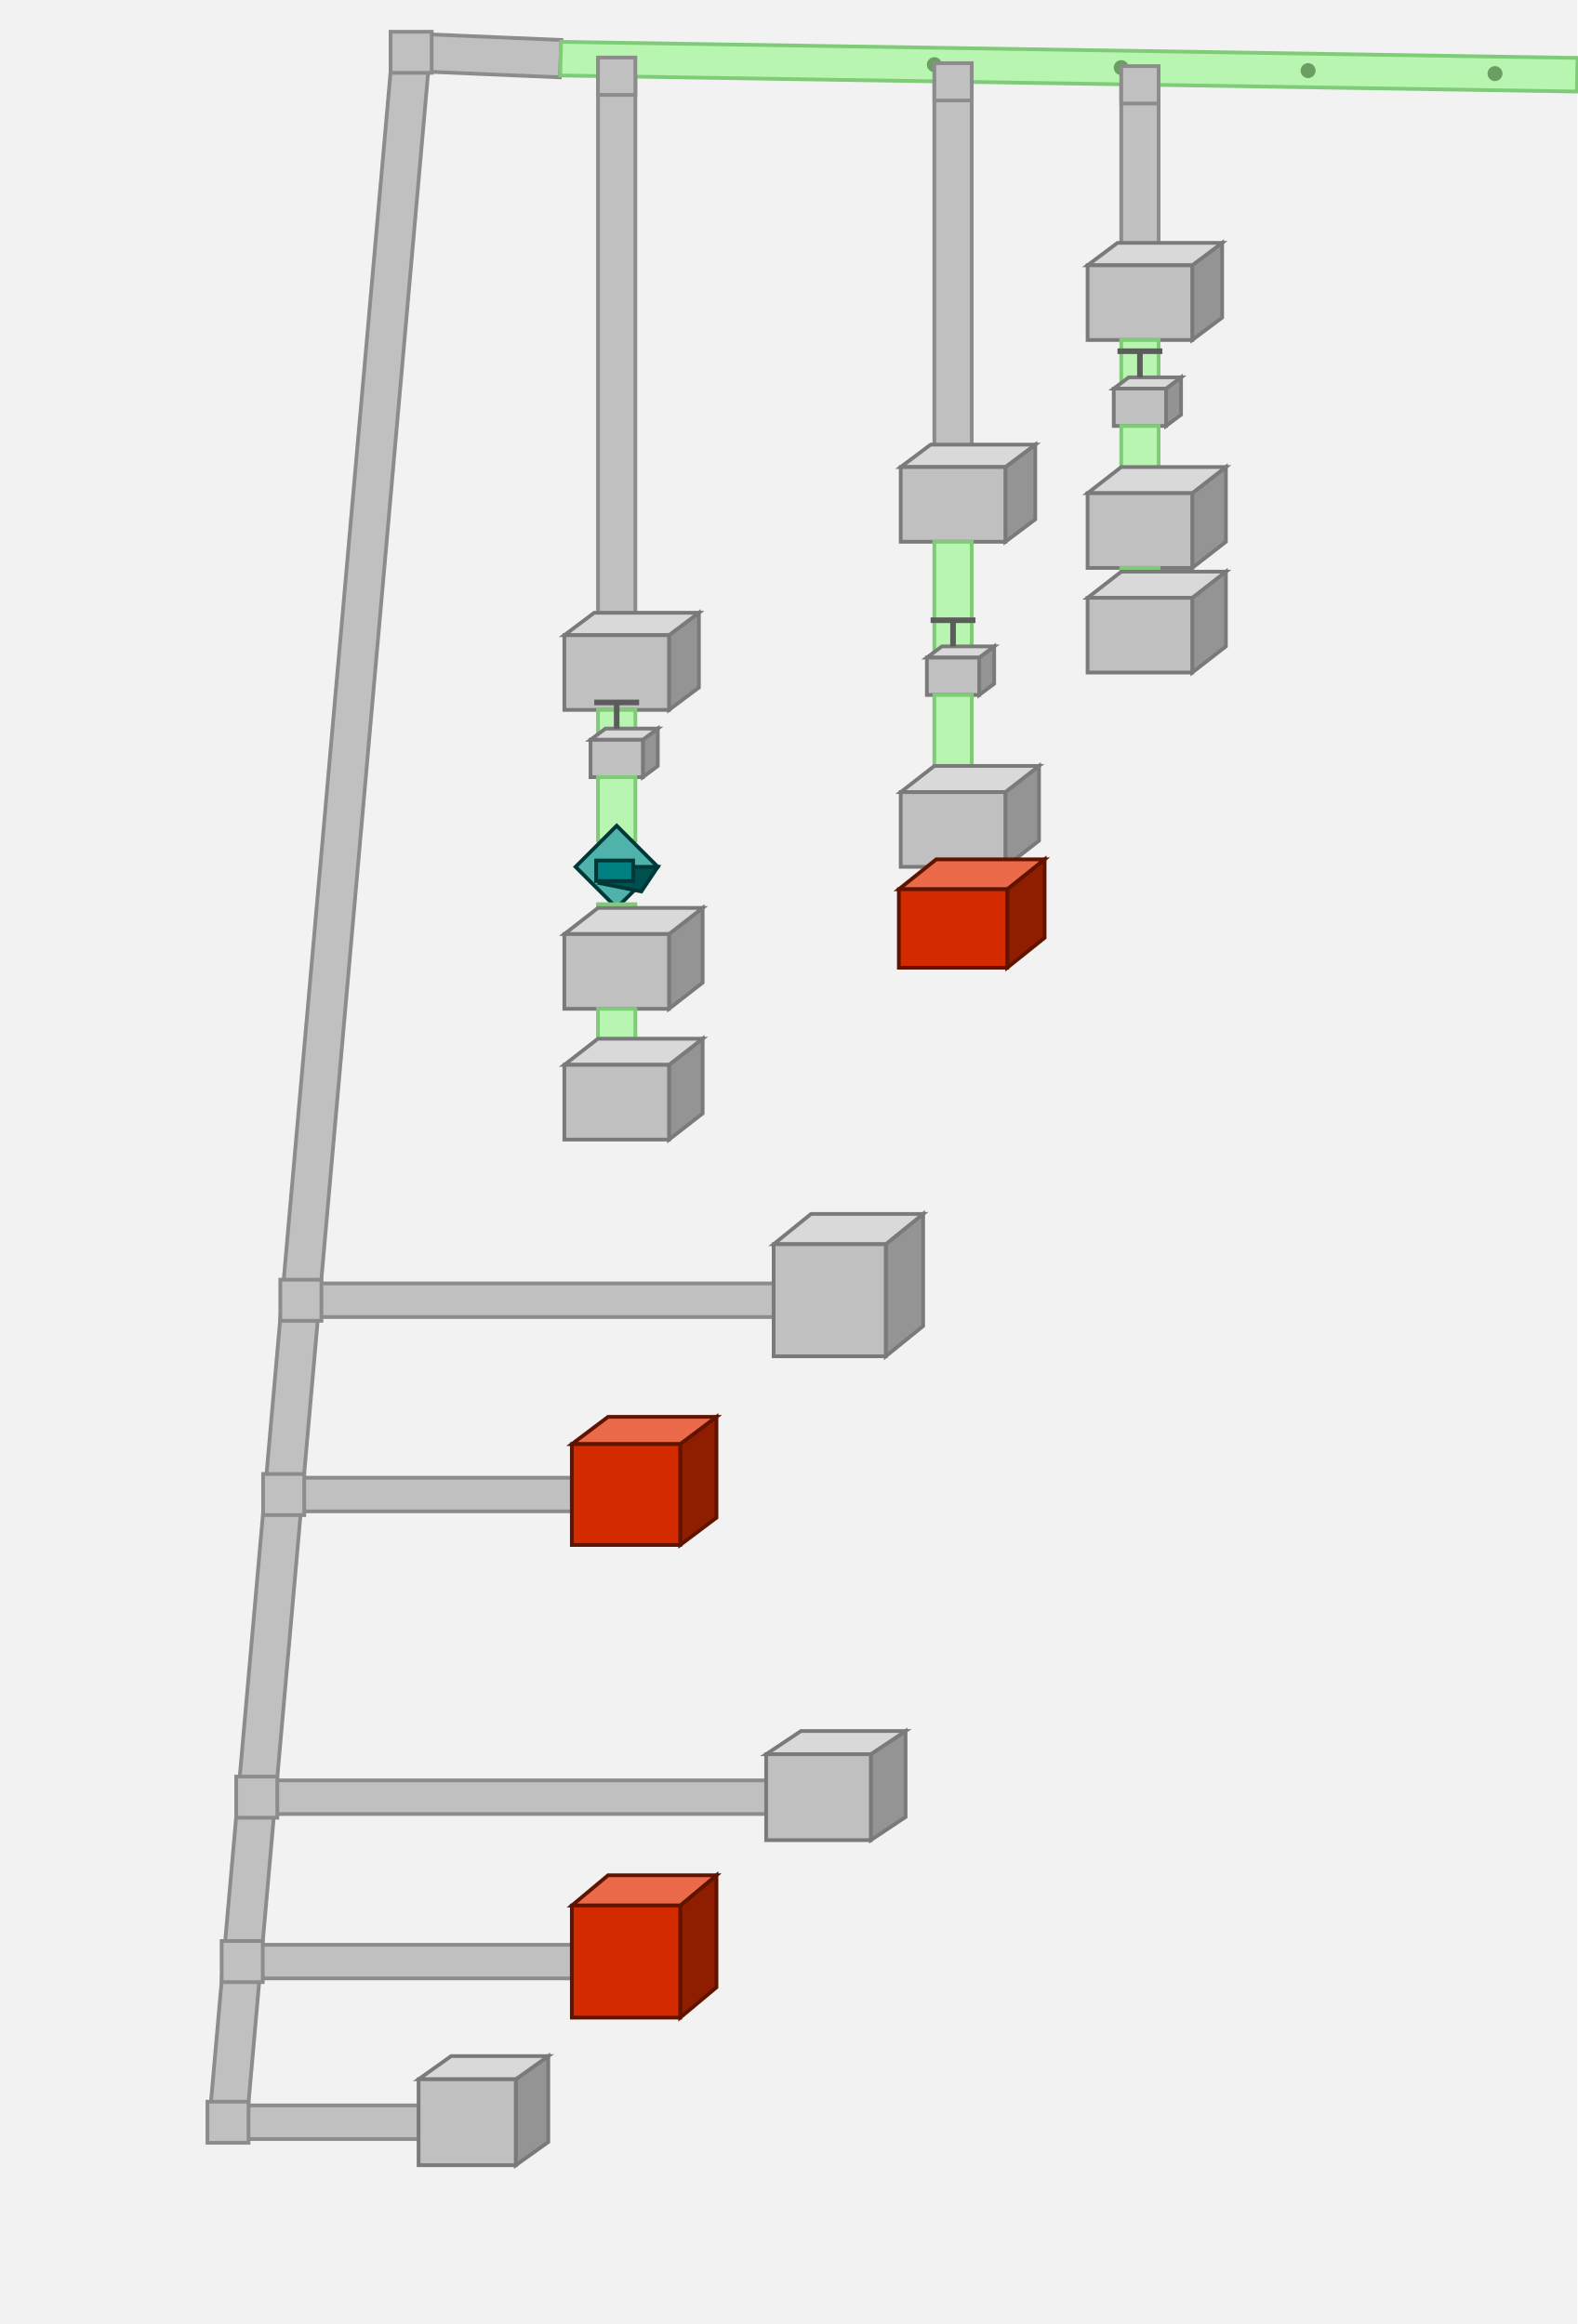
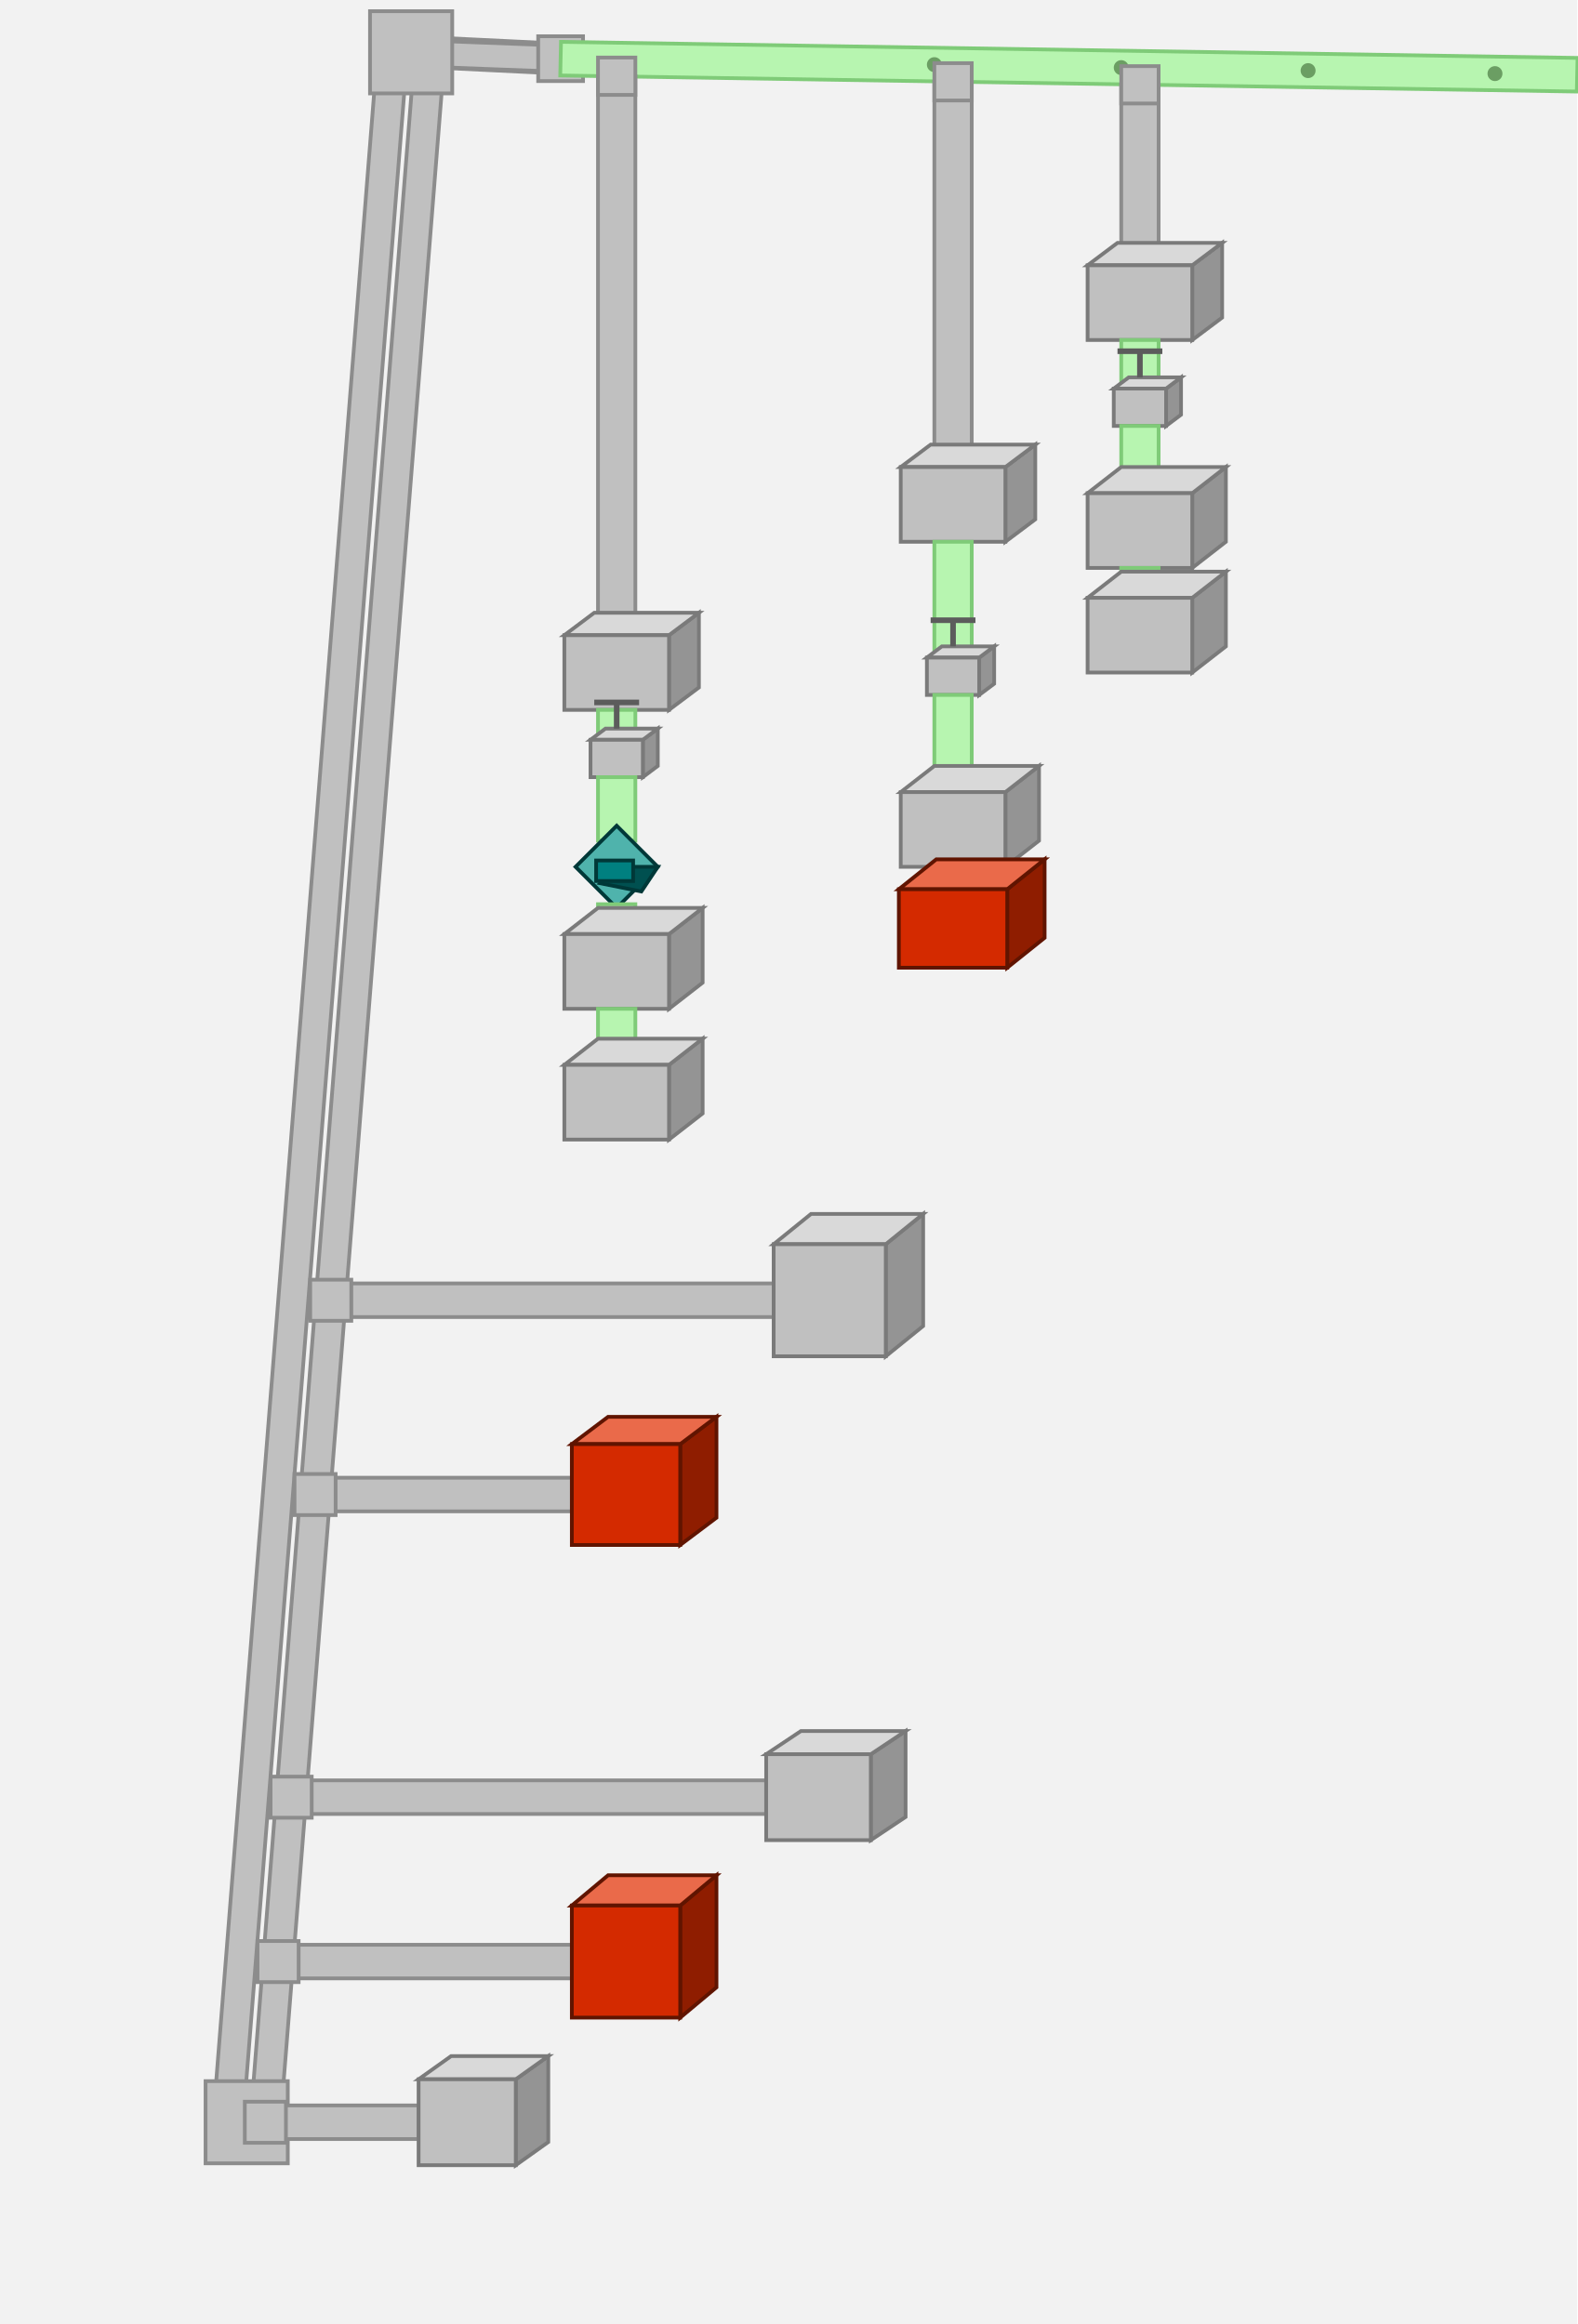
<svg xmlns="http://www.w3.org/2000/svg" width="422" height="622" viewBox="0 0 422 622" version="1.1" id="manifold-diagram">
-   <defs id="defs196" />
+   <defs id="defs204" />
  <g id="layer1">
    <rect x="0" y="0" width="422" height="622" fill="#F2F2F2" id="rect2" />
-     <polygon points="66.0,568.4 115.0,14.4 105.0,13.6 56.0,567.6" fill="#C0C0C0" stroke="#8C8C8C" stroke-width="1" id="polygon4" />
-     <polygon points="109.8,19.0 149.8,20.7 150.2,10.7 110.2,9.0" fill="#C0C0C0" stroke="#8C8C8C" stroke-width="1" id="polygon6" />
-     <rect x="104.5" y="8.5" width="11.0" height="11.0" fill="#C0C0C0" stroke="#8C8C8C" stroke-width="1" id="rect8" />
-     <rect x="80.5" y="343.5" width="126.5" height="9.0" fill="#C0C0C0" stroke="#8C8C8C" stroke-width="1" id="rect10" />
-     <rect x="75.0" y="342.5" width="11.0" height="11.0" fill="#C0C0C0" stroke="#8C8C8C" stroke-width="1" id="rect12" />
-     <polygon points="237.0,333.0 247.0,324.9 247.0,354.9 237.0,363.0" fill="#949494" stroke="#7A7A7A" stroke-width="1" id="polygon14" />
-     <polygon points="207.0,333.0 217.0,324.9 247.0,324.9 237.0,333.0" fill="#D9D9D9" stroke="#7A7A7A" stroke-width="1" id="polygon16" />
-     <rect x="207.0" y="333.0" width="30.0" height="30.0" fill="#C0C0C0" stroke="#7A7A7A" stroke-width="1" id="rect18" />
-     <rect x="75.9" y="395.5" width="77.1" height="9.0" fill="#C0C0C0" stroke="#8C8C8C" stroke-width="1" id="rect20" />
-     <rect x="70.4" y="394.5" width="11.0" height="11.0" fill="#C0C0C0" stroke="#8C8C8C" stroke-width="1" id="rect22" />
-     <polygon points="182.0,386.5 191.7,379.2 191.7,406.2 182.0,413.5" fill="#8F1D00" stroke="#601400" stroke-width="1" id="polygon24" />
-     <polygon points="153.0,386.5 162.7,379.2 191.7,379.2 182.0,386.5" fill="#EA6A4A" stroke="#601400" stroke-width="1" id="polygon26" />
-     <rect x="153.0" y="386.5" width="29.0" height="27.0" fill="#D42A00" stroke="#601400" stroke-width="1" id="rect28" />
-     <rect x="68.7" y="476.5" width="136.3" height="9.0" fill="#C0C0C0" stroke="#8C8C8C" stroke-width="1" id="rect30" />
-     <rect x="63.2" y="475.5" width="11.0" height="11.0" fill="#C0C0C0" stroke="#8C8C8C" stroke-width="1" id="rect32" />
-     <polygon points="233.0,469.5 242.3,463.3 242.3,486.3 233.0,492.5" fill="#949494" stroke="#7A7A7A" stroke-width="1" id="polygon34" />
-     <polygon points="205.0,469.5 214.3,463.3 242.3,463.3 233.0,469.5" fill="#D9D9D9" stroke="#7A7A7A" stroke-width="1" id="polygon36" />
-     <rect x="205.0" y="469.5" width="28.0" height="23.0" fill="#C0C0C0" stroke="#7A7A7A" stroke-width="1" id="rect38" />
-     <rect x="64.8" y="520.5" width="88.2" height="9.0" fill="#C0C0C0" stroke="#8C8C8C" stroke-width="1" id="rect40" />
-     <rect x="59.3" y="519.5" width="11.0" height="11.0" fill="#C0C0C0" stroke="#8C8C8C" stroke-width="1" id="rect42" />
-     <polygon points="182.0,510.0 191.7,501.9 191.7,531.9 182.0,540.0" fill="#8F1D00" stroke="#601400" stroke-width="1" id="polygon44" />
-     <polygon points="153.0,510.0 162.7,501.9 191.7,501.9 182.0,510.0" fill="#EA6A4A" stroke="#601400" stroke-width="1" id="polygon46" />
-     <rect x="153.0" y="510.0" width="29.0" height="30.0" fill="#D42A00" stroke="#601400" stroke-width="1" id="rect48" />
-     <rect x="61.0" y="563.5" width="51.0" height="9.0" fill="#C0C0C0" stroke="#8C8C8C" stroke-width="1" id="rect50" />
-     <rect x="55.5" y="562.5" width="11.0" height="11.0" fill="#C0C0C0" stroke="#8C8C8C" stroke-width="1" id="rect52" />
-     <polygon points="138.0,556.5 146.7,550.3 146.7,573.3 138.0,579.5" fill="#949494" stroke="#7A7A7A" stroke-width="1" id="polygon54" />
-     <polygon points="112.0,556.5 120.7,550.3 146.7,550.3 138.0,556.5" fill="#D9D9D9" stroke="#7A7A7A" stroke-width="1" id="polygon56" />
-     <rect x="112.0" y="556.5" width="26.0" height="23.0" fill="#C0C0C0" stroke="#7A7A7A" stroke-width="1" id="rect58" />
-     <polygon points="149.9,20.2 421.9,24.5 422.1,15.5 150.1,11.2" fill="#B7F5B0" stroke="#7FCB78" stroke-width="1" id="polygon60" />
-     <circle cx="250" cy="17.3" r="2" fill="#6b9e63" id="circle62" />
-     <circle cx="300" cy="18.1" r="2" fill="#6b9e63" id="circle64" />
-     <circle cx="350" cy="18.9" r="2" fill="#6b9e63" id="circle66" />
-     <circle cx="400" cy="19.7" r="2" fill="#6b9e63" id="circle68" />
-     <rect x="300.0" y="22.7" width="10.0" height="48.3" fill="#C0C0C0" stroke="#8C8C8C" stroke-width="1" id="rect70" />
-     <rect x="300.0" y="17.7" width="10.0" height="10.0" fill="#C0C0C0" stroke="#8C8C8C" stroke-width="1" id="rect72" />
-     <polygon points="319.0,71.0 327.0,65.0 327.0,85.0 319.0,91.0" fill="#949494" stroke="#7A7A7A" stroke-width="1" id="polygon74" />
-     <polygon points="291.0,71.0 299.0,65.0 327.0,65.0 319.0,71.0" fill="#D9D9D9" stroke="#7A7A7A" stroke-width="1" id="polygon76" />
-     <rect x="291.0" y="71.0" width="28.0" height="20.0" fill="#C0C0C0" stroke="#7A7A7A" stroke-width="1" id="rect78" />
-     <rect x="300.0" y="91.0" width="10.0" height="22.0" fill="#B7F5B0" stroke="#7FCB78" stroke-width="1" id="rect80" />
-     <polygon points="312.0,104.0 316.0,101.0 316.0,111.0 312.0,114.0" fill="#949494" stroke="#7A7A7A" stroke-width="1" id="polygon82" />
-     <polygon points="298.0,104.0 302.0,101.0 316.0,101.0 312.0,104.0" fill="#D9D9D9" stroke="#7A7A7A" stroke-width="1" id="polygon84" />
-     <rect x="298.0" y="104.0" width="14.0" height="10.0" fill="#C0C0C0" stroke="#7A7A7A" stroke-width="1" id="rect86" />
-     <line x1="305.0" y1="94.0" x2="305.0" y2="101.0" stroke="#5c5c5c" stroke-width="1.5" id="line88" />
-     <line x1="299.0" y1="94.0" x2="311.0" y2="94.0" stroke="#5c5c5c" stroke-width="1.5" id="line90" />
-     <rect x="300.0" y="114.0" width="10.0" height="18.0" fill="#B7F5B0" stroke="#7FCB78" stroke-width="1" id="rect92" />
-     <polygon points="319.0,132.0 328.0,125.0 328.0,145.0 319.0,152.0" fill="#949494" stroke="#7A7A7A" stroke-width="1" id="polygon94" />
-     <polygon points="291.0,132.0 300.0,125.0 328.0,125.0 319.0,132.0" fill="#D9D9D9" stroke="#7A7A7A" stroke-width="1" id="polygon96" />
-     <rect x="291.0" y="132.0" width="28.0" height="20.0" fill="#C0C0C0" stroke="#7A7A7A" stroke-width="1" id="rect98" />
-     <rect x="300.0" y="152.0" width="10.0" height="8.0" fill="#B7F5B0" stroke="#7FCB78" stroke-width="1" id="rect100" />
-     <polygon points="319.0,160.0 328.0,153.0 328.0,173.0 319.0,180.0" fill="#949494" stroke="#7A7A7A" stroke-width="1" id="polygon102" />
-     <polygon points="291.0,160.0 300.0,153.0 328.0,153.0 319.0,160.0" fill="#D9D9D9" stroke="#7A7A7A" stroke-width="1" id="polygon104" />
-     <rect x="291.0" y="160.0" width="28.0" height="20.0" fill="#C0C0C0" stroke="#7A7A7A" stroke-width="1" id="rect106" />
-     <rect x="250.0" y="21.9" width="10.0" height="103.1" fill="#C0C0C0" stroke="#8C8C8C" stroke-width="1" id="rect108" />
-     <rect x="250.0" y="16.9" width="10.0" height="10.0" fill="#C0C0C0" stroke="#8C8C8C" stroke-width="1" id="rect110" />
-     <polygon points="269.0,125.0 277.0,119.0 277.0,139.0 269.0,145.0" fill="#949494" stroke="#7A7A7A" stroke-width="1" id="polygon112" />
-     <polygon points="241.0,125.0 249.0,119.0 277.0,119.0 269.0,125.0" fill="#D9D9D9" stroke="#7A7A7A" stroke-width="1" id="polygon114" />
-     <rect x="241.0" y="125.0" width="28.0" height="20.0" fill="#C0C0C0" stroke="#7A7A7A" stroke-width="1" id="rect116" />
-     <rect x="250.0" y="145.0" width="10.0" height="38.0" fill="#B7F5B0" stroke="#7FCB78" stroke-width="1" id="rect118" />
-     <polygon points="262.0,176.0 266.0,173.0 266.0,183.0 262.0,186.0" fill="#949494" stroke="#7A7A7A" stroke-width="1" id="polygon120" />
-     <polygon points="248.0,176.0 252.0,173.0 266.0,173.0 262.0,176.0" fill="#D9D9D9" stroke="#7A7A7A" stroke-width="1" id="polygon122" />
-     <rect x="248.0" y="176.0" width="14.0" height="10.0" fill="#C0C0C0" stroke="#7A7A7A" stroke-width="1" id="rect124" />
-     <line x1="255.0" y1="166.0" x2="255.0" y2="173.0" stroke="#5c5c5c" stroke-width="1.5" id="line126" />
-     <line x1="249.0" y1="166.0" x2="261.0" y2="166.0" stroke="#5c5c5c" stroke-width="1.5" id="line128" />
-     <rect x="250.0" y="186.0" width="10.0" height="26.0" fill="#B7F5B0" stroke="#7FCB78" stroke-width="1" id="rect130" />
-     <polygon points="269.0,212.0 278.0,205.0 278.0,225.0 269.0,232.0" fill="#949494" stroke="#7A7A7A" stroke-width="1" id="polygon132" />
-     <polygon points="241.0,212.0 250.0,205.0 278.0,205.0 269.0,212.0" fill="#D9D9D9" stroke="#7A7A7A" stroke-width="1" id="polygon134" />
-     <rect x="241.0" y="212.0" width="28.0" height="20.0" fill="#C0C0C0" stroke="#7A7A7A" stroke-width="1" id="rect136" />
-     <rect x="250.0" y="232.0" width="10.0" height="6.0" fill="#B7F5B0" stroke="#7FCB78" stroke-width="1" id="rect138" />
-     <polygon points="269.5,238.0 279.5,230.0 279.5,251.0 269.5,259.0" fill="#8F1D00" stroke="#601400" stroke-width="1" id="polygon140" />
-     <polygon points="240.5,238.0 250.5,230.0 279.5,230.0 269.5,238.0" fill="#EA6A4A" stroke="#601400" stroke-width="1" id="polygon142" />
-     <rect x="240.5" y="238.0" width="29.0" height="21.0" fill="#D42A00" stroke="#601400" stroke-width="1" id="rect144" />
-     <rect x="160.0" y="20.4" width="10.0" height="149.6" fill="#C0C0C0" stroke="#8C8C8C" stroke-width="1" id="rect146" />
-     <rect x="160.0" y="15.4" width="10.0" height="10.0" fill="#C0C0C0" stroke="#8C8C8C" stroke-width="1" id="rect148" />
-     <polygon points="179.0,170.0 187.0,164.0 187.0,184.0 179.0,190.0" fill="#949494" stroke="#7A7A7A" stroke-width="1" id="polygon150" />
-     <polygon points="151.0,170.0 159.0,164.0 187.0,164.0 179.0,170.0" fill="#D9D9D9" stroke="#7A7A7A" stroke-width="1" id="polygon152" />
-     <rect x="151.0" y="170.0" width="28.0" height="20.0" fill="#C0C0C0" stroke="#7A7A7A" stroke-width="1" id="rect154" />
-     <rect x="160.0" y="190.0" width="10.0" height="15.0" fill="#B7F5B0" stroke="#7FCB78" stroke-width="1" id="rect156" />
-     <polygon points="172.0,198.0 176.0,195.0 176.0,205.0 172.0,208.0" fill="#949494" stroke="#7A7A7A" stroke-width="1" id="polygon158" />
-     <polygon points="158.0,198.0 162.0,195.0 176.0,195.0 172.0,198.0" fill="#D9D9D9" stroke="#7A7A7A" stroke-width="1" id="polygon160" />
-     <rect x="158.0" y="198.0" width="14.0" height="10.0" fill="#C0C0C0" stroke="#7A7A7A" stroke-width="1" id="rect162" />
-     <line x1="165.0" y1="188.0" x2="165.0" y2="195.0" stroke="#5c5c5c" stroke-width="1.5" id="line164" />
-     <line x1="159.0" y1="188.0" x2="171.0" y2="188.0" stroke="#5c5c5c" stroke-width="1.5" id="line166" />
-     <rect x="160.0" y="208.0" width="10.0" height="17.0" fill="#B7F5B0" stroke="#7FCB78" stroke-width="1" id="rect168" />
-     <polygon points="165.0,221.0 176.0,232.0 165.0,243.0 154.0,232.0" fill="#4FB3AC" stroke="#003838" stroke-width="1" id="polygon170" />
-     <polygon points="165.0,232.0 176.0,232.0 171.6,238.6 160.6,236.4" fill="#005050" stroke="#003838" stroke-width="1" id="polygon172" />
-     <rect x="159.5" y="230.3" width="9.9" height="5.5" fill="#008080" stroke="#003838" stroke-width="1" id="rect174" />
-     <rect x="160.0" y="242.0" width="10.0" height="8.0" fill="#B7F5B0" stroke="#7FCB78" stroke-width="1" id="rect176" />
-     <polygon points="179.0,250.0 188.0,243.0 188.0,263.0 179.0,270.0" fill="#949494" stroke="#7A7A7A" stroke-width="1" id="polygon178" />
-     <polygon points="151.0,250.0 160.0,243.0 188.0,243.0 179.0,250.0" fill="#D9D9D9" stroke="#7A7A7A" stroke-width="1" id="polygon180" />
-     <rect x="151.0" y="250.0" width="28.0" height="20.0" fill="#C0C0C0" stroke="#7A7A7A" stroke-width="1" id="rect182" />
-     <rect x="160.0" y="270.0" width="10.0" height="15.0" fill="#B7F5B0" stroke="#7FCB78" stroke-width="1" id="rect184" />
-     <polygon points="179.0,285.0 188.0,278.0 188.0,298.0 179.0,305.0" fill="#949494" stroke="#7A7A7A" stroke-width="1" id="polygon186" />
-     <polygon points="151.0,285.0 160.0,278.0 188.0,278.0 179.0,285.0" fill="#D9D9D9" stroke="#7A7A7A" stroke-width="1" id="polygon188" />
-     <rect x="151.0" y="285.0" width="28.0" height="20.0" fill="#C0C0C0" stroke="#7A7A7A" stroke-width="1" id="rect190" />
+     <polygon points="75.0,568.3 119.0,14.3 111.0,13.7 67.0,567.7" fill="#C0C0C0" stroke="#8C8C8C" stroke-width="1" id="polygon4" />
+     <polygon points="65.0,568.3 109.0,14.3 101.0,13.7 57.0,567.7" fill="#C0C0C0" stroke="#8C8C8C" stroke-width="1" id="polygon6" />
+     <polygon points="114.8,18.0 149.8,19.7 150.2,11.7 115.2,10.0" fill="#C0C0C0" stroke="#8C8C8C" stroke-width="1" id="polygon8" />
+     <polygon points="104.9,17.5 149.9,19.2 150.1,12.2 105.1,10.5" fill="#C0C0C0" stroke="#8C8C8C" stroke-width="1" id="polygon10" />
+     <rect x="99.0" y="3.0" width="22.0" height="22.0" fill="#C0C0C0" stroke="#8C8C8C" stroke-width="1" id="rect12" />
+     <rect x="144.0" y="9.7" width="12.0" height="12.0" fill="#C0C0C0" stroke="#8C8C8C" stroke-width="1" id="rect14" />
+     <rect x="55.0" y="557.0" width="22.0" height="22.0" fill="#C0C0C0" stroke="#8C8C8C" stroke-width="1" id="rect16" />
+     <rect x="88.5" y="343.5" width="118.5" height="9.0" fill="#C0C0C0" stroke="#8C8C8C" stroke-width="1" id="rect18" />
+     <rect x="83.0" y="342.5" width="11.0" height="11.0" fill="#C0C0C0" stroke="#8C8C8C" stroke-width="1" id="rect20" />
+     <polygon points="237.0,333.0 247.0,324.9 247.0,354.9 237.0,363.0" fill="#949494" stroke="#7A7A7A" stroke-width="1" id="polygon22" />
+     <polygon points="207.0,333.0 217.0,324.9 247.0,324.9 237.0,333.0" fill="#D9D9D9" stroke="#7A7A7A" stroke-width="1" id="polygon24" />
+     <rect x="207.0" y="333.0" width="30.0" height="30.0" fill="#C0C0C0" stroke="#7A7A7A" stroke-width="1" id="rect26" />
+     <rect x="84.3" y="395.5" width="68.7" height="9.0" fill="#C0C0C0" stroke="#8C8C8C" stroke-width="1" id="rect28" />
+     <rect x="78.8" y="394.5" width="11.0" height="11.0" fill="#C0C0C0" stroke="#8C8C8C" stroke-width="1" id="rect30" />
+     <polygon points="182.0,386.5 191.7,379.2 191.7,406.2 182.0,413.5" fill="#8F1D00" stroke="#601400" stroke-width="1" id="polygon32" />
+     <polygon points="153.0,386.5 162.7,379.2 191.7,379.2 182.0,386.5" fill="#EA6A4A" stroke="#601400" stroke-width="1" id="polygon34" />
+     <rect x="153.0" y="386.5" width="29.0" height="27.0" fill="#D42A00" stroke="#601400" stroke-width="1" id="rect36" />
+     <rect x="77.9" y="476.5" width="127.1" height="9.0" fill="#C0C0C0" stroke="#8C8C8C" stroke-width="1" id="rect38" />
+     <rect x="72.4" y="475.5" width="11.0" height="11.0" fill="#C0C0C0" stroke="#8C8C8C" stroke-width="1" id="rect40" />
+     <polygon points="233.0,469.5 242.3,463.3 242.3,486.3 233.0,492.5" fill="#949494" stroke="#7A7A7A" stroke-width="1" id="polygon42" />
+     <polygon points="205.0,469.5 214.3,463.3 242.3,463.3 233.0,469.5" fill="#D9D9D9" stroke="#7A7A7A" stroke-width="1" id="polygon44" />
+     <rect x="205.0" y="469.5" width="28.0" height="23.0" fill="#C0C0C0" stroke="#7A7A7A" stroke-width="1" id="rect46" />
+     <rect x="74.4" y="520.5" width="78.6" height="9.0" fill="#C0C0C0" stroke="#8C8C8C" stroke-width="1" id="rect48" />
+     <rect x="68.9" y="519.5" width="11.0" height="11.0" fill="#C0C0C0" stroke="#8C8C8C" stroke-width="1" id="rect50" />
+     <polygon points="182.0,510.0 191.7,501.9 191.7,531.9 182.0,540.0" fill="#8F1D00" stroke="#601400" stroke-width="1" id="polygon52" />
+     <polygon points="153.0,510.0 162.7,501.9 191.7,501.9 182.0,510.0" fill="#EA6A4A" stroke="#601400" stroke-width="1" id="polygon54" />
+     <rect x="153.0" y="510.0" width="29.0" height="30.0" fill="#D42A00" stroke="#601400" stroke-width="1" id="rect56" />
+     <rect x="71.0" y="563.5" width="41.0" height="9.0" fill="#C0C0C0" stroke="#8C8C8C" stroke-width="1" id="rect58" />
+     <rect x="65.5" y="562.5" width="11.0" height="11.0" fill="#C0C0C0" stroke="#8C8C8C" stroke-width="1" id="rect60" />
+     <polygon points="138.0,556.5 146.7,550.3 146.7,573.3 138.0,579.5" fill="#949494" stroke="#7A7A7A" stroke-width="1" id="polygon62" />
+     <polygon points="112.0,556.5 120.7,550.3 146.7,550.3 138.0,556.5" fill="#D9D9D9" stroke="#7A7A7A" stroke-width="1" id="polygon64" />
+     <rect x="112.0" y="556.5" width="26.0" height="23.0" fill="#C0C0C0" stroke="#7A7A7A" stroke-width="1" id="rect66" />
+     <polygon points="149.9,20.2 421.9,24.5 422.1,15.5 150.1,11.2" fill="#B7F5B0" stroke="#7FCB78" stroke-width="1" id="polygon68" />
+     <circle cx="250" cy="17.3" r="2" fill="#6b9e63" id="circle70" />
+     <circle cx="300" cy="18.1" r="2" fill="#6b9e63" id="circle72" />
+     <circle cx="350" cy="18.9" r="2" fill="#6b9e63" id="circle74" />
+     <circle cx="400" cy="19.7" r="2" fill="#6b9e63" id="circle76" />
+     <rect x="300.0" y="22.7" width="10.0" height="48.3" fill="#C0C0C0" stroke="#8C8C8C" stroke-width="1" id="rect78" />
+     <rect x="300.0" y="17.7" width="10.0" height="10.0" fill="#C0C0C0" stroke="#8C8C8C" stroke-width="1" id="rect80" />
+     <polygon points="319.0,71.0 327.0,65.0 327.0,85.0 319.0,91.0" fill="#949494" stroke="#7A7A7A" stroke-width="1" id="polygon82" />
+     <polygon points="291.0,71.0 299.0,65.0 327.0,65.0 319.0,71.0" fill="#D9D9D9" stroke="#7A7A7A" stroke-width="1" id="polygon84" />
+     <rect x="291.0" y="71.0" width="28.0" height="20.0" fill="#C0C0C0" stroke="#7A7A7A" stroke-width="1" id="rect86" />
+     <rect x="300.0" y="91.0" width="10.0" height="22.0" fill="#B7F5B0" stroke="#7FCB78" stroke-width="1" id="rect88" />
+     <polygon points="312.0,104.0 316.0,101.0 316.0,111.0 312.0,114.0" fill="#949494" stroke="#7A7A7A" stroke-width="1" id="polygon90" />
+     <polygon points="298.0,104.0 302.0,101.0 316.0,101.0 312.0,104.0" fill="#D9D9D9" stroke="#7A7A7A" stroke-width="1" id="polygon92" />
+     <rect x="298.0" y="104.0" width="14.0" height="10.0" fill="#C0C0C0" stroke="#7A7A7A" stroke-width="1" id="rect94" />
+     <line x1="305.0" y1="94.0" x2="305.0" y2="101.0" stroke="#5c5c5c" stroke-width="1.5" id="line96" />
+     <line x1="299.0" y1="94.0" x2="311.0" y2="94.0" stroke="#5c5c5c" stroke-width="1.5" id="line98" />
+     <rect x="300.0" y="114.0" width="10.0" height="18.0" fill="#B7F5B0" stroke="#7FCB78" stroke-width="1" id="rect100" />
+     <polygon points="319.0,132.0 328.0,125.0 328.0,145.0 319.0,152.0" fill="#949494" stroke="#7A7A7A" stroke-width="1" id="polygon102" />
+     <polygon points="291.0,132.0 300.0,125.0 328.0,125.0 319.0,132.0" fill="#D9D9D9" stroke="#7A7A7A" stroke-width="1" id="polygon104" />
+     <rect x="291.0" y="132.0" width="28.0" height="20.0" fill="#C0C0C0" stroke="#7A7A7A" stroke-width="1" id="rect106" />
+     <rect x="300.0" y="152.0" width="10.0" height="8.0" fill="#B7F5B0" stroke="#7FCB78" stroke-width="1" id="rect108" />
+     <polygon points="319.0,160.0 328.0,153.0 328.0,173.0 319.0,180.0" fill="#949494" stroke="#7A7A7A" stroke-width="1" id="polygon110" />
+     <polygon points="291.0,160.0 300.0,153.0 328.0,153.0 319.0,160.0" fill="#D9D9D9" stroke="#7A7A7A" stroke-width="1" id="polygon112" />
+     <rect x="291.0" y="160.0" width="28.0" height="20.0" fill="#C0C0C0" stroke="#7A7A7A" stroke-width="1" id="rect114" />
+     <rect x="250.0" y="21.9" width="10.0" height="103.1" fill="#C0C0C0" stroke="#8C8C8C" stroke-width="1" id="rect116" />
+     <rect x="250.0" y="16.9" width="10.0" height="10.0" fill="#C0C0C0" stroke="#8C8C8C" stroke-width="1" id="rect118" />
+     <polygon points="269.0,125.0 277.0,119.0 277.0,139.0 269.0,145.0" fill="#949494" stroke="#7A7A7A" stroke-width="1" id="polygon120" />
+     <polygon points="241.0,125.0 249.0,119.0 277.0,119.0 269.0,125.0" fill="#D9D9D9" stroke="#7A7A7A" stroke-width="1" id="polygon122" />
+     <rect x="241.0" y="125.0" width="28.0" height="20.0" fill="#C0C0C0" stroke="#7A7A7A" stroke-width="1" id="rect124" />
+     <rect x="250.0" y="145.0" width="10.0" height="38.0" fill="#B7F5B0" stroke="#7FCB78" stroke-width="1" id="rect126" />
+     <polygon points="262.0,176.0 266.0,173.0 266.0,183.0 262.0,186.0" fill="#949494" stroke="#7A7A7A" stroke-width="1" id="polygon128" />
+     <polygon points="248.0,176.0 252.0,173.0 266.0,173.0 262.0,176.0" fill="#D9D9D9" stroke="#7A7A7A" stroke-width="1" id="polygon130" />
+     <rect x="248.0" y="176.0" width="14.0" height="10.0" fill="#C0C0C0" stroke="#7A7A7A" stroke-width="1" id="rect132" />
+     <line x1="255.0" y1="166.0" x2="255.0" y2="173.0" stroke="#5c5c5c" stroke-width="1.5" id="line134" />
+     <line x1="249.0" y1="166.0" x2="261.0" y2="166.0" stroke="#5c5c5c" stroke-width="1.5" id="line136" />
+     <rect x="250.0" y="186.0" width="10.0" height="26.0" fill="#B7F5B0" stroke="#7FCB78" stroke-width="1" id="rect138" />
+     <polygon points="269.0,212.0 278.0,205.0 278.0,225.0 269.0,232.0" fill="#949494" stroke="#7A7A7A" stroke-width="1" id="polygon140" />
+     <polygon points="241.0,212.0 250.0,205.0 278.0,205.0 269.0,212.0" fill="#D9D9D9" stroke="#7A7A7A" stroke-width="1" id="polygon142" />
+     <rect x="241.0" y="212.0" width="28.0" height="20.0" fill="#C0C0C0" stroke="#7A7A7A" stroke-width="1" id="rect144" />
+     <rect x="250.0" y="232.0" width="10.0" height="6.0" fill="#B7F5B0" stroke="#7FCB78" stroke-width="1" id="rect146" />
+     <polygon points="269.5,238.0 279.5,230.0 279.5,251.0 269.5,259.0" fill="#8F1D00" stroke="#601400" stroke-width="1" id="polygon148" />
+     <polygon points="240.5,238.0 250.5,230.0 279.5,230.0 269.5,238.0" fill="#EA6A4A" stroke="#601400" stroke-width="1" id="polygon150" />
+     <rect x="240.5" y="238.0" width="29.0" height="21.0" fill="#D42A00" stroke="#601400" stroke-width="1" id="rect152" />
+     <rect x="160.0" y="20.4" width="10.0" height="149.6" fill="#C0C0C0" stroke="#8C8C8C" stroke-width="1" id="rect154" />
+     <rect x="160.0" y="15.4" width="10.0" height="10.0" fill="#C0C0C0" stroke="#8C8C8C" stroke-width="1" id="rect156" />
+     <polygon points="179.0,170.0 187.0,164.0 187.0,184.0 179.0,190.0" fill="#949494" stroke="#7A7A7A" stroke-width="1" id="polygon158" />
+     <polygon points="151.0,170.0 159.0,164.0 187.0,164.0 179.0,170.0" fill="#D9D9D9" stroke="#7A7A7A" stroke-width="1" id="polygon160" />
+     <rect x="151.0" y="170.0" width="28.0" height="20.0" fill="#C0C0C0" stroke="#7A7A7A" stroke-width="1" id="rect162" />
+     <rect x="160.0" y="190.0" width="10.0" height="15.0" fill="#B7F5B0" stroke="#7FCB78" stroke-width="1" id="rect164" />
+     <polygon points="172.0,198.0 176.0,195.0 176.0,205.0 172.0,208.0" fill="#949494" stroke="#7A7A7A" stroke-width="1" id="polygon166" />
+     <polygon points="158.0,198.0 162.0,195.0 176.0,195.0 172.0,198.0" fill="#D9D9D9" stroke="#7A7A7A" stroke-width="1" id="polygon168" />
+     <rect x="158.0" y="198.0" width="14.0" height="10.0" fill="#C0C0C0" stroke="#7A7A7A" stroke-width="1" id="rect170" />
+     <line x1="165.0" y1="188.0" x2="165.0" y2="195.0" stroke="#5c5c5c" stroke-width="1.5" id="line172" />
+     <line x1="159.0" y1="188.0" x2="171.0" y2="188.0" stroke="#5c5c5c" stroke-width="1.5" id="line174" />
+     <rect x="160.0" y="208.0" width="10.0" height="17.0" fill="#B7F5B0" stroke="#7FCB78" stroke-width="1" id="rect176" />
+     <polygon points="165.0,221.0 176.0,232.0 165.0,243.0 154.0,232.0" fill="#4FB3AC" stroke="#003838" stroke-width="1" id="polygon178" />
+     <polygon points="165.0,232.0 176.0,232.0 171.6,238.6 160.6,236.4" fill="#005050" stroke="#003838" stroke-width="1" id="polygon180" />
+     <rect x="159.5" y="230.3" width="9.9" height="5.5" fill="#008080" stroke="#003838" stroke-width="1" id="rect182" />
+     <rect x="160.0" y="242.0" width="10.0" height="8.0" fill="#B7F5B0" stroke="#7FCB78" stroke-width="1" id="rect184" />
+     <polygon points="179.0,250.0 188.0,243.0 188.0,263.0 179.0,270.0" fill="#949494" stroke="#7A7A7A" stroke-width="1" id="polygon186" />
+     <polygon points="151.0,250.0 160.0,243.0 188.0,243.0 179.0,250.0" fill="#D9D9D9" stroke="#7A7A7A" stroke-width="1" id="polygon188" />
+     <rect x="151.0" y="250.0" width="28.0" height="20.0" fill="#C0C0C0" stroke="#7A7A7A" stroke-width="1" id="rect190" />
+     <rect x="160.0" y="270.0" width="10.0" height="15.0" fill="#B7F5B0" stroke="#7FCB78" stroke-width="1" id="rect192" />
+     <polygon points="179.0,285.0 188.0,278.0 188.0,298.0 179.0,305.0" fill="#949494" stroke="#7A7A7A" stroke-width="1" id="polygon194" />
+     <polygon points="151.0,285.0 160.0,278.0 188.0,278.0 179.0,285.0" fill="#D9D9D9" stroke="#7A7A7A" stroke-width="1" id="polygon196" />
+     <rect x="151.0" y="285.0" width="28.0" height="20.0" fill="#C0C0C0" stroke="#7A7A7A" stroke-width="1" id="rect198" />
  </g>
</svg>
